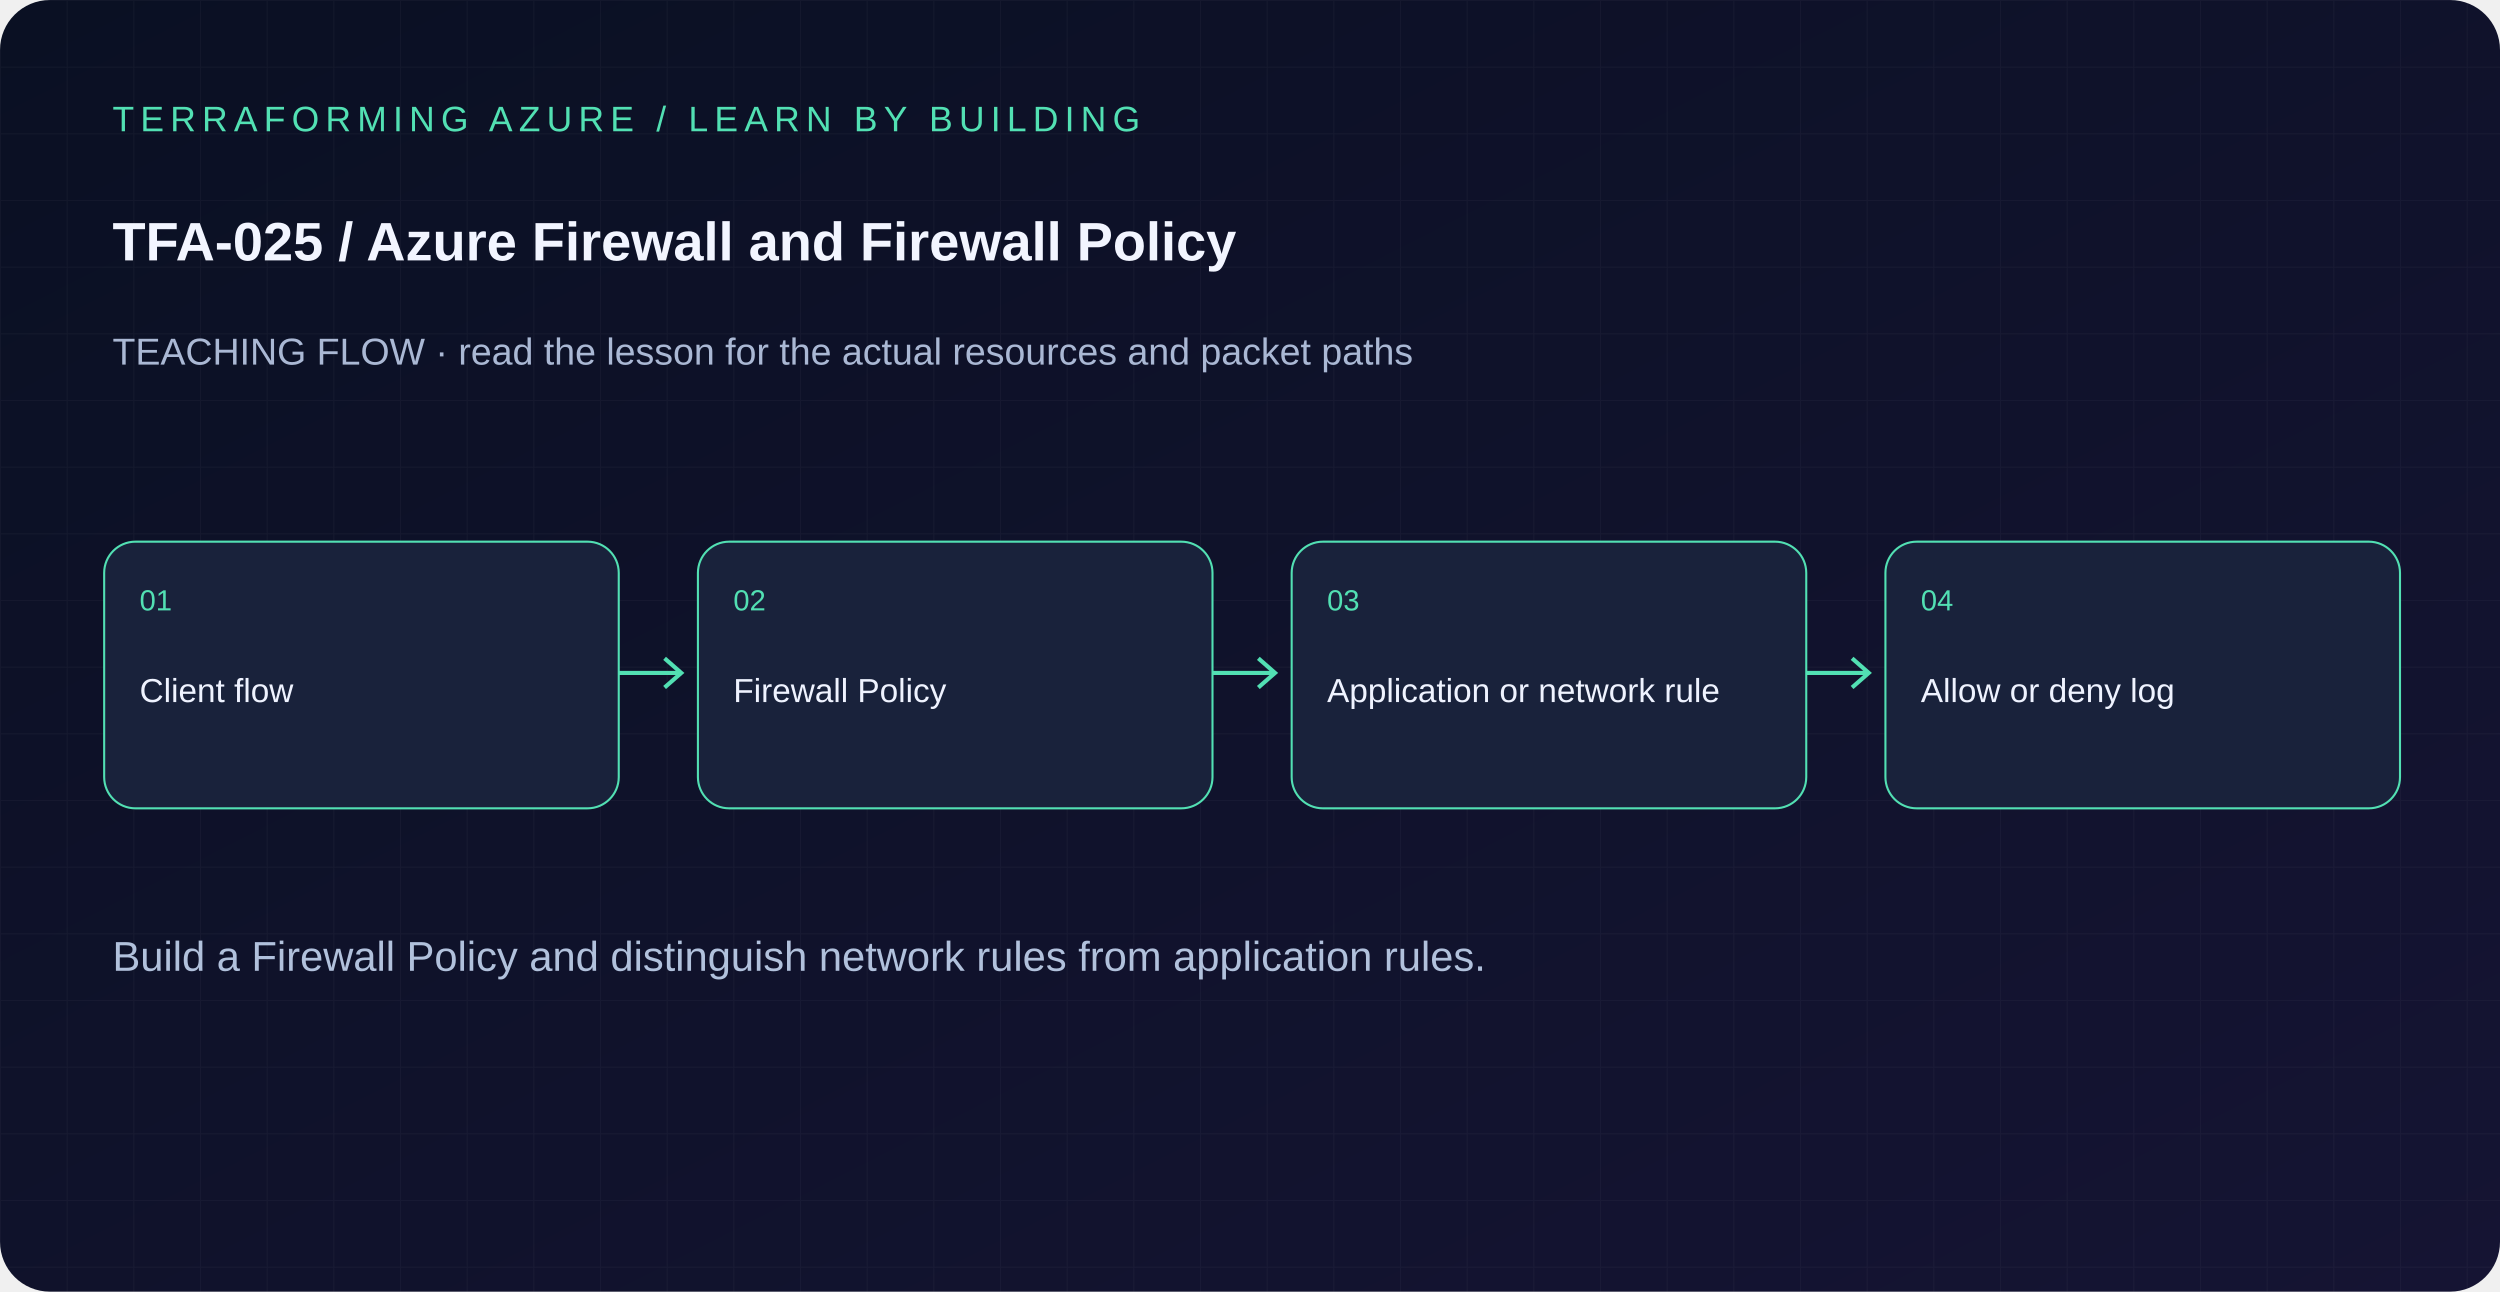
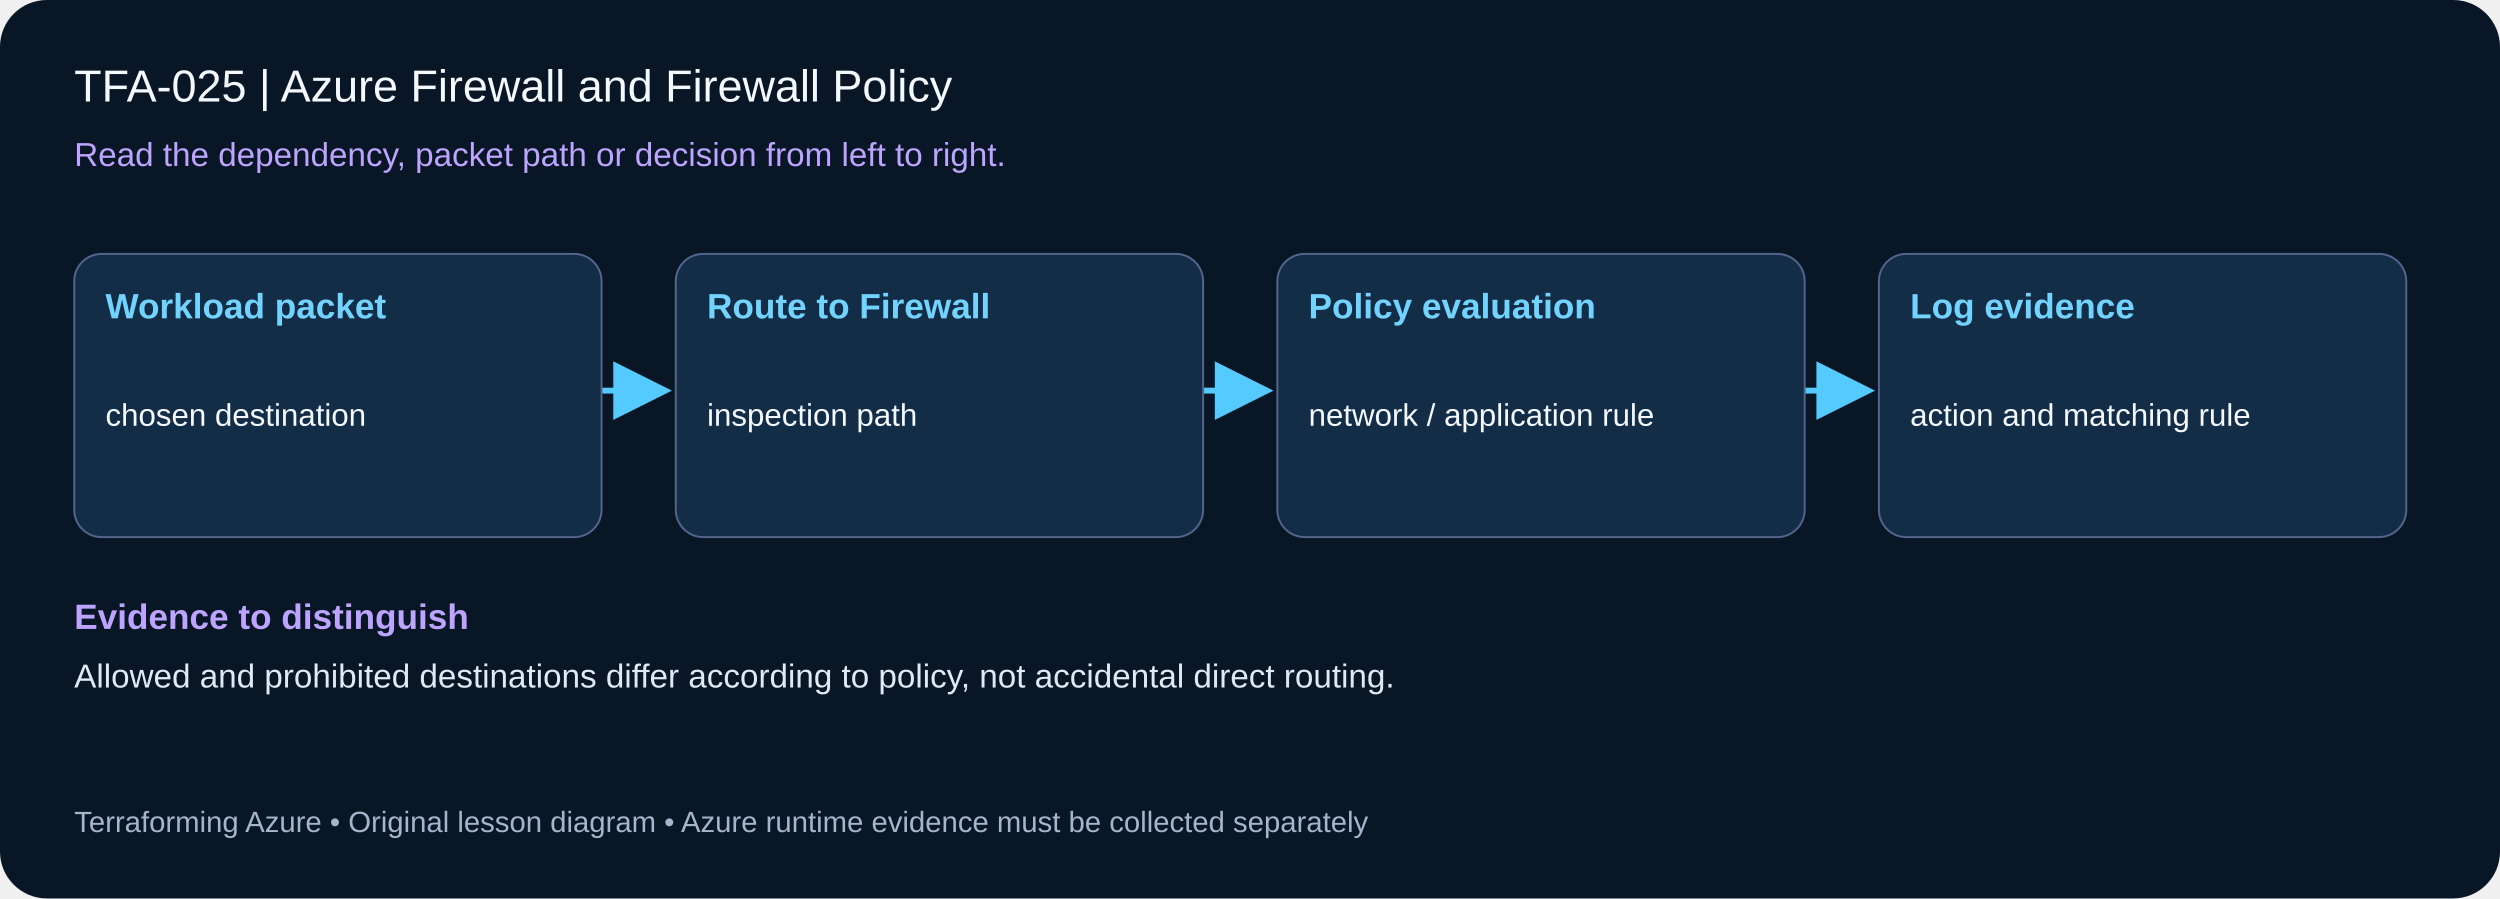
- <svg xmlns="http://www.w3.org/2000/svg" viewBox="0 0 1200 620" role="img" aria-labelledby="title desc">
+ <svg xmlns="http://www.w3.org/2000/svg" width="1280" height="460" viewBox="0 0 1280 460" role="img" aria-labelledby="title desc">
  <defs>
-     <linearGradient id="bg" x2="1" y2="1">
-       <stop stop-color="#0a1023" />
-       <stop offset="1" stop-color="#151433" />
-     </linearGradient>
-     <pattern id="grid" width="32" height="32" patternUnits="userSpaceOnUse">
-       <path d="M32 0H0V32" fill="none" stroke="#fff" stroke-opacity=".035" />
-     </pattern>
+     <marker id="arrow" markerWidth="10" markerHeight="10" refX="8" refY="5" orient="auto">
+       <path d="M0,0 L10,5 L0,10 Z" fill="#55caff" />
+     </marker>
  </defs>
-   <rect width="100%" height="100%" rx="24" fill="url(#bg)" />
-   <rect width="100%" height="100%" rx="24" fill="url(#grid)" />
-   <text x="54" y="63" fill="#52e0b3" font-family="Segoe UI,Arial,sans-serif" font-size="17" letter-spacing="3">TERRAFORMING AZURE / LEARN BY BUILDING</text>
-   <text x="54" y="125" fill="#f2f5ff" font-family="Segoe UI,Arial" font-size="26" font-weight="700">TFA-025 / Azure Firewall and Firewall Policy</text>
-   <text x="54" y="175" fill="#aab8d4" font-family="Segoe UI,Arial" font-size="18">TEACHING FLOW · read the lesson for the actual resources and packet paths</text>
-   <path d="M297 323h30m-8-7 8 7-8 7" stroke="#52e0b3" stroke-width="2" fill="none" />
-   <rect x="50" y="260" width="247" height="128" rx="15" fill="#19223b" stroke="#52e0b3" />
-   <text x="67" y="293" fill="#52e0b3" font-family="Segoe UI,Arial" font-size="14">01</text>
-   <text x="67" y="337" fill="#eff3ff" font-family="Segoe UI,Arial" font-size="16">Client flow</text>
-   <path d="M582 323h30m-8-7 8 7-8 7" stroke="#52e0b3" stroke-width="2" fill="none" />
-   <rect x="335" y="260" width="247" height="128" rx="15" fill="#19223b" stroke="#52e0b3" />
-   <text x="352" y="293" fill="#52e0b3" font-family="Segoe UI,Arial" font-size="14">02</text>
-   <text x="352" y="337" fill="#eff3ff" font-family="Segoe UI,Arial" font-size="16">Firewall Policy</text>
-   <path d="M867 323h30m-8-7 8 7-8 7" stroke="#52e0b3" stroke-width="2" fill="none" />
-   <rect x="620" y="260" width="247" height="128" rx="15" fill="#19223b" stroke="#52e0b3" />
-   <text x="637" y="293" fill="#52e0b3" font-family="Segoe UI,Arial" font-size="14">03</text>
-   <text x="637" y="337" fill="#eff3ff" font-family="Segoe UI,Arial" font-size="16">Application or network rule</text>
-   <rect x="905" y="260" width="247" height="128" rx="15" fill="#19223b" stroke="#52e0b3" />
-   <text x="922" y="293" fill="#52e0b3" font-family="Segoe UI,Arial" font-size="14">04</text>
-   <text x="922" y="337" fill="#eff3ff" font-family="Segoe UI,Arial" font-size="16">Allow or deny log</text>
-   <text x="54" y="466" fill="#b1c1dc" font-family="Segoe UI,Arial" font-size="20">Build a Firewall Policy and distinguish network rules from application rules.</text>
+   <rect width="1280" height="460" rx="24" fill="#091625" />
+   <text x="38" y="52" font-family="Arial,sans-serif" font-size="23" fill="#f4f8ff">TFA-025 | Azure Firewall and Firewall Policy</text>
+   <text x="38" y="85" font-family="Arial,sans-serif" font-size="17" fill="#bca4ff">Read the dependency, packet path or decision from left to right.</text>
+   <line x1="308" y1="200" x2="338" y2="200" stroke="#55caff" stroke-width="3" marker-end="url(#arrow)" />
+   <rect x="38" y="130" width="270" height="145" rx="14" fill="#132d47" stroke="#52658c" />
+   <text x="54" y="163" font-family="Arial,sans-serif" font-size="18" font-weight="bold" fill="#72d3ff">Workload packet</text>
+   <text x="54" y="218" font-family="Arial,sans-serif" font-size="16" fill="#f4f8ff">chosen destination</text>
+   <line x1="616" y1="200" x2="646" y2="200" stroke="#55caff" stroke-width="3" marker-end="url(#arrow)" />
+   <rect x="346" y="130" width="270" height="145" rx="14" fill="#132d47" stroke="#52658c" />
+   <text x="362" y="163" font-family="Arial,sans-serif" font-size="18" font-weight="bold" fill="#72d3ff">Route to Firewall</text>
+   <text x="362" y="218" font-family="Arial,sans-serif" font-size="16" fill="#f4f8ff">inspection path</text>
+   <line x1="924" y1="200" x2="954" y2="200" stroke="#55caff" stroke-width="3" marker-end="url(#arrow)" />
+   <rect x="654" y="130" width="270" height="145" rx="14" fill="#132d47" stroke="#52658c" />
+   <text x="670" y="163" font-family="Arial,sans-serif" font-size="18" font-weight="bold" fill="#72d3ff">Policy evaluation</text>
+   <text x="670" y="218" font-family="Arial,sans-serif" font-size="16" fill="#f4f8ff">network / application rule</text>
+   <rect x="962" y="130" width="270" height="145" rx="14" fill="#132d47" stroke="#52658c" />
+   <text x="978" y="163" font-family="Arial,sans-serif" font-size="18" font-weight="bold" fill="#72d3ff">Log evidence</text>
+   <text x="978" y="218" font-family="Arial,sans-serif" font-size="16" fill="#f4f8ff">action and matching rule</text>
+   <text x="38" y="322" font-family="Arial,sans-serif" font-size="18" font-weight="bold" fill="#bca4ff">Evidence to distinguish</text>
+   <text x="38" y="352" font-family="Arial,sans-serif" font-size="17" fill="#e1e9f4">Allowed and prohibited destinations differ according to policy, not accidental direct routing.</text>
+   <text x="38" y="426" font-family="Arial,sans-serif" font-size="15" fill="#a4b5cc">Terraforming Azure • Original lesson diagram • Azure runtime evidence must be collected separately</text>
</svg>
